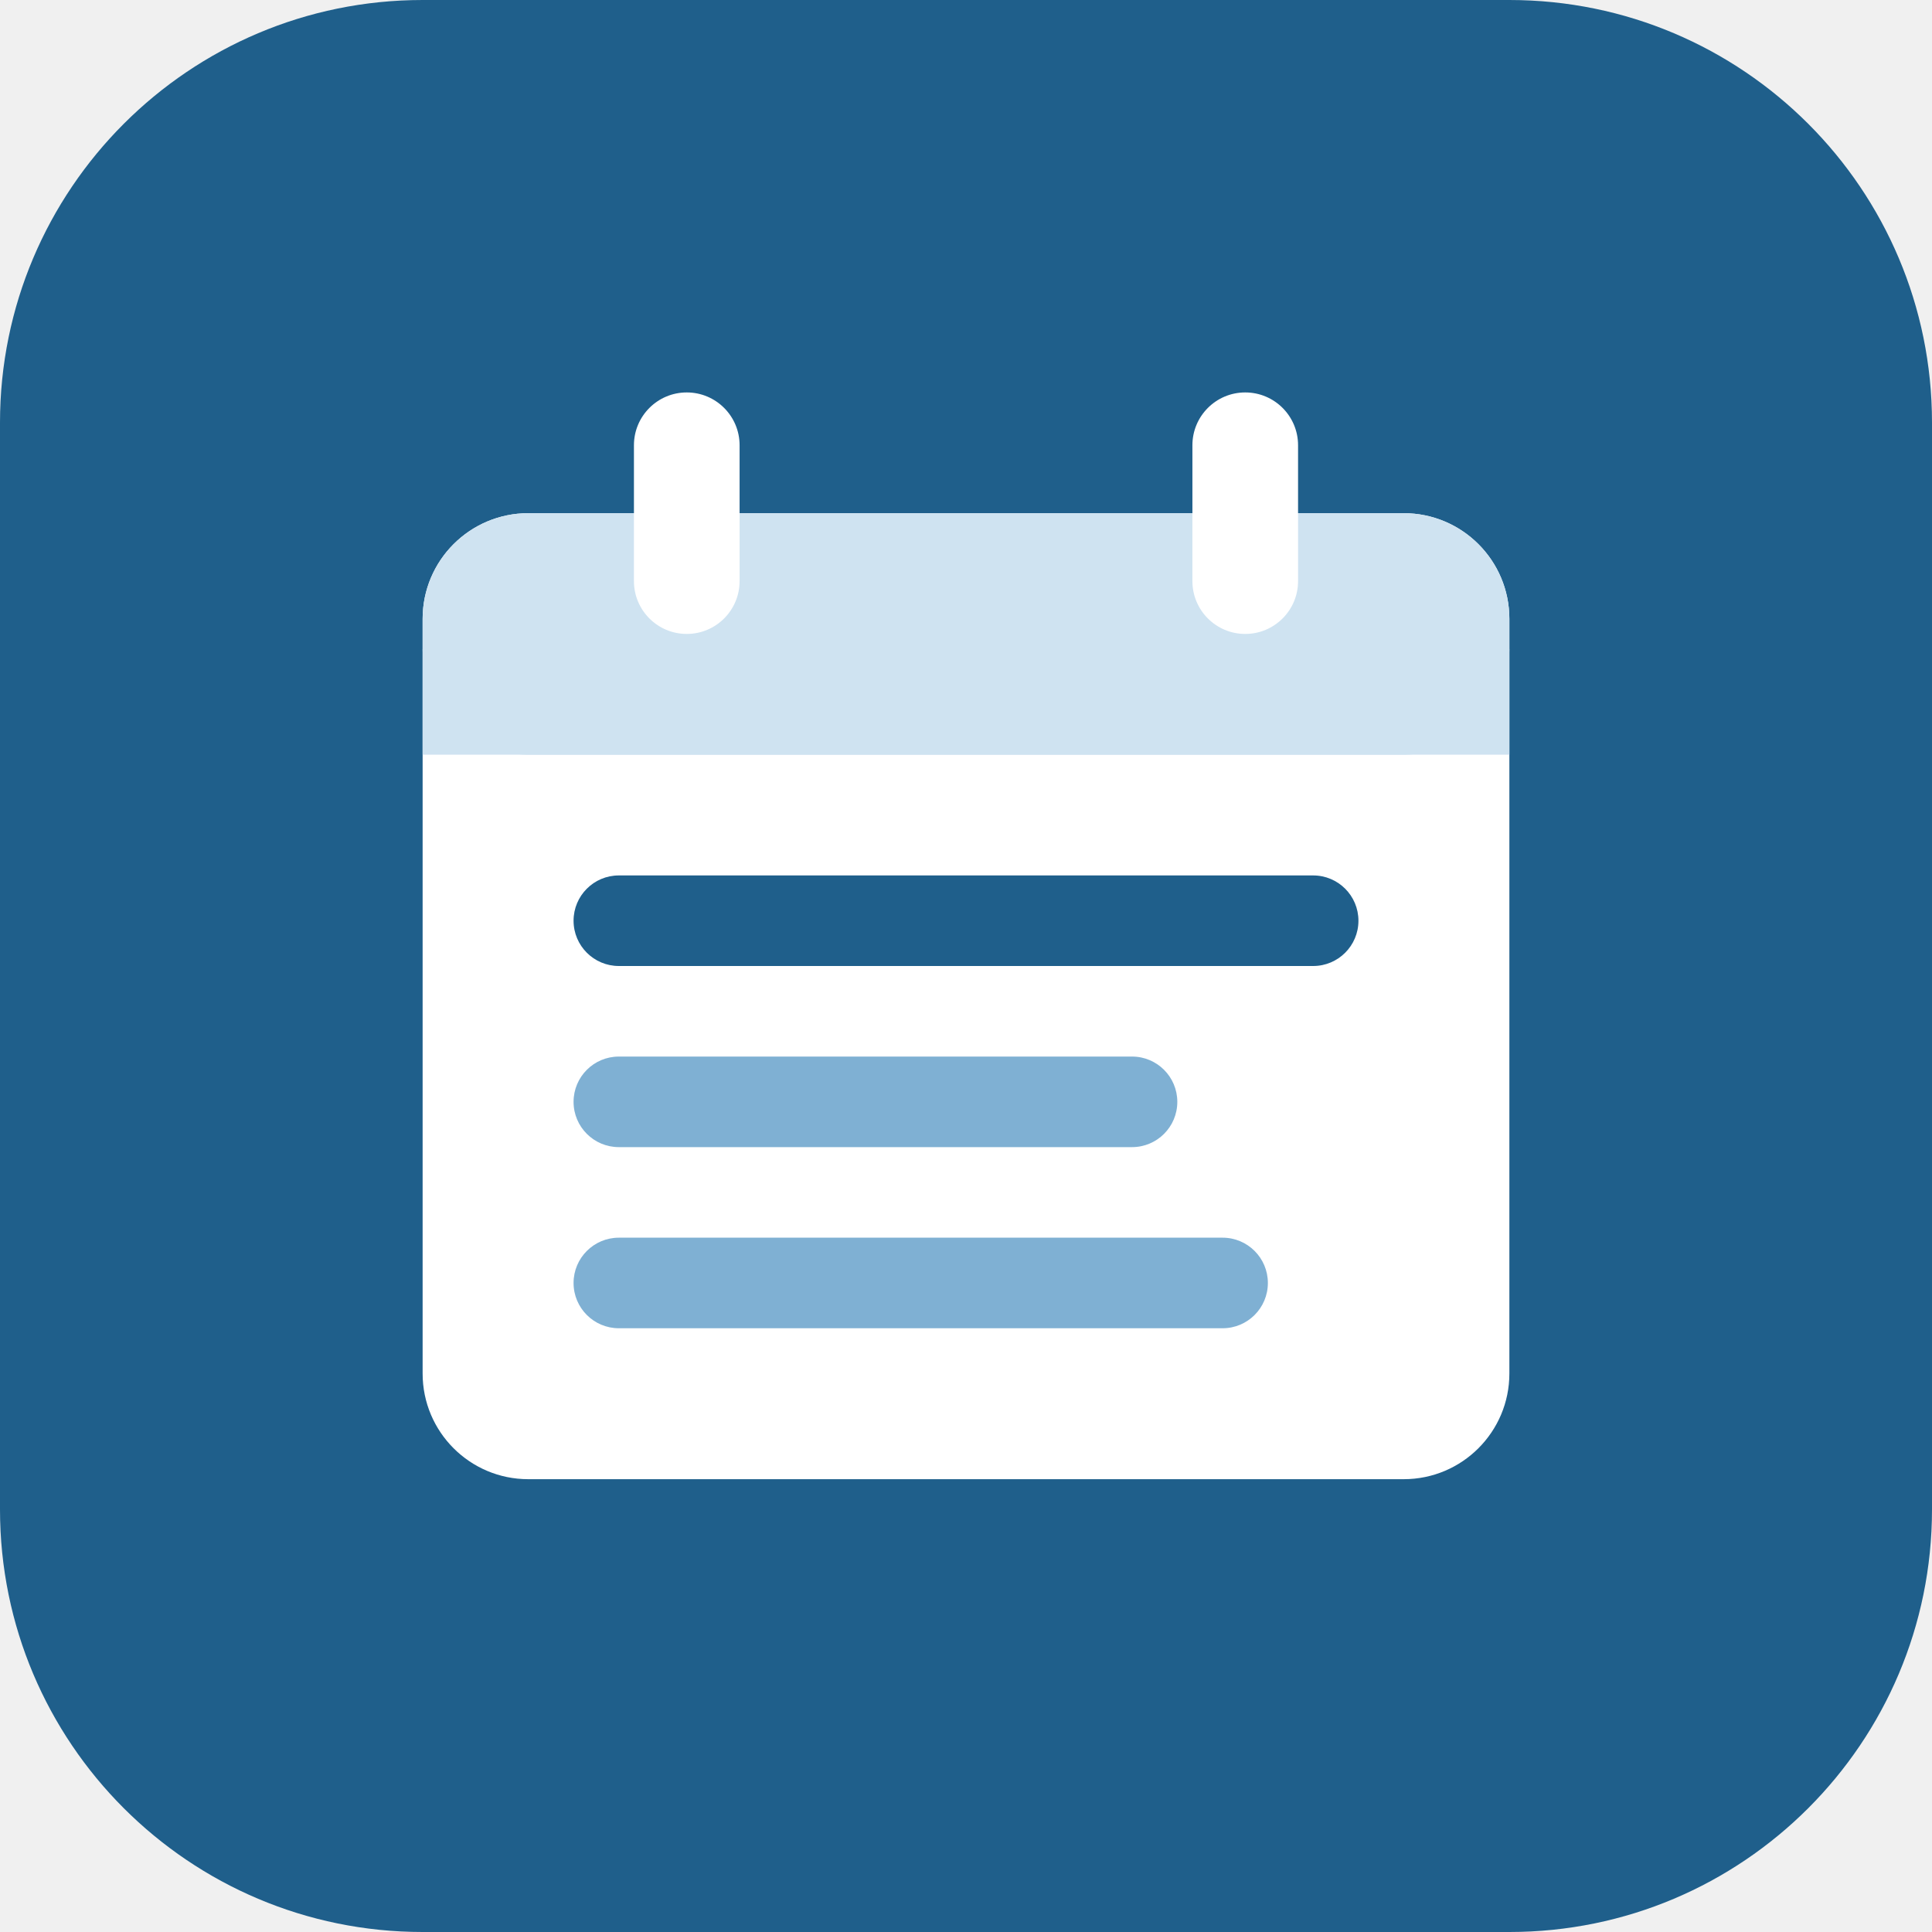
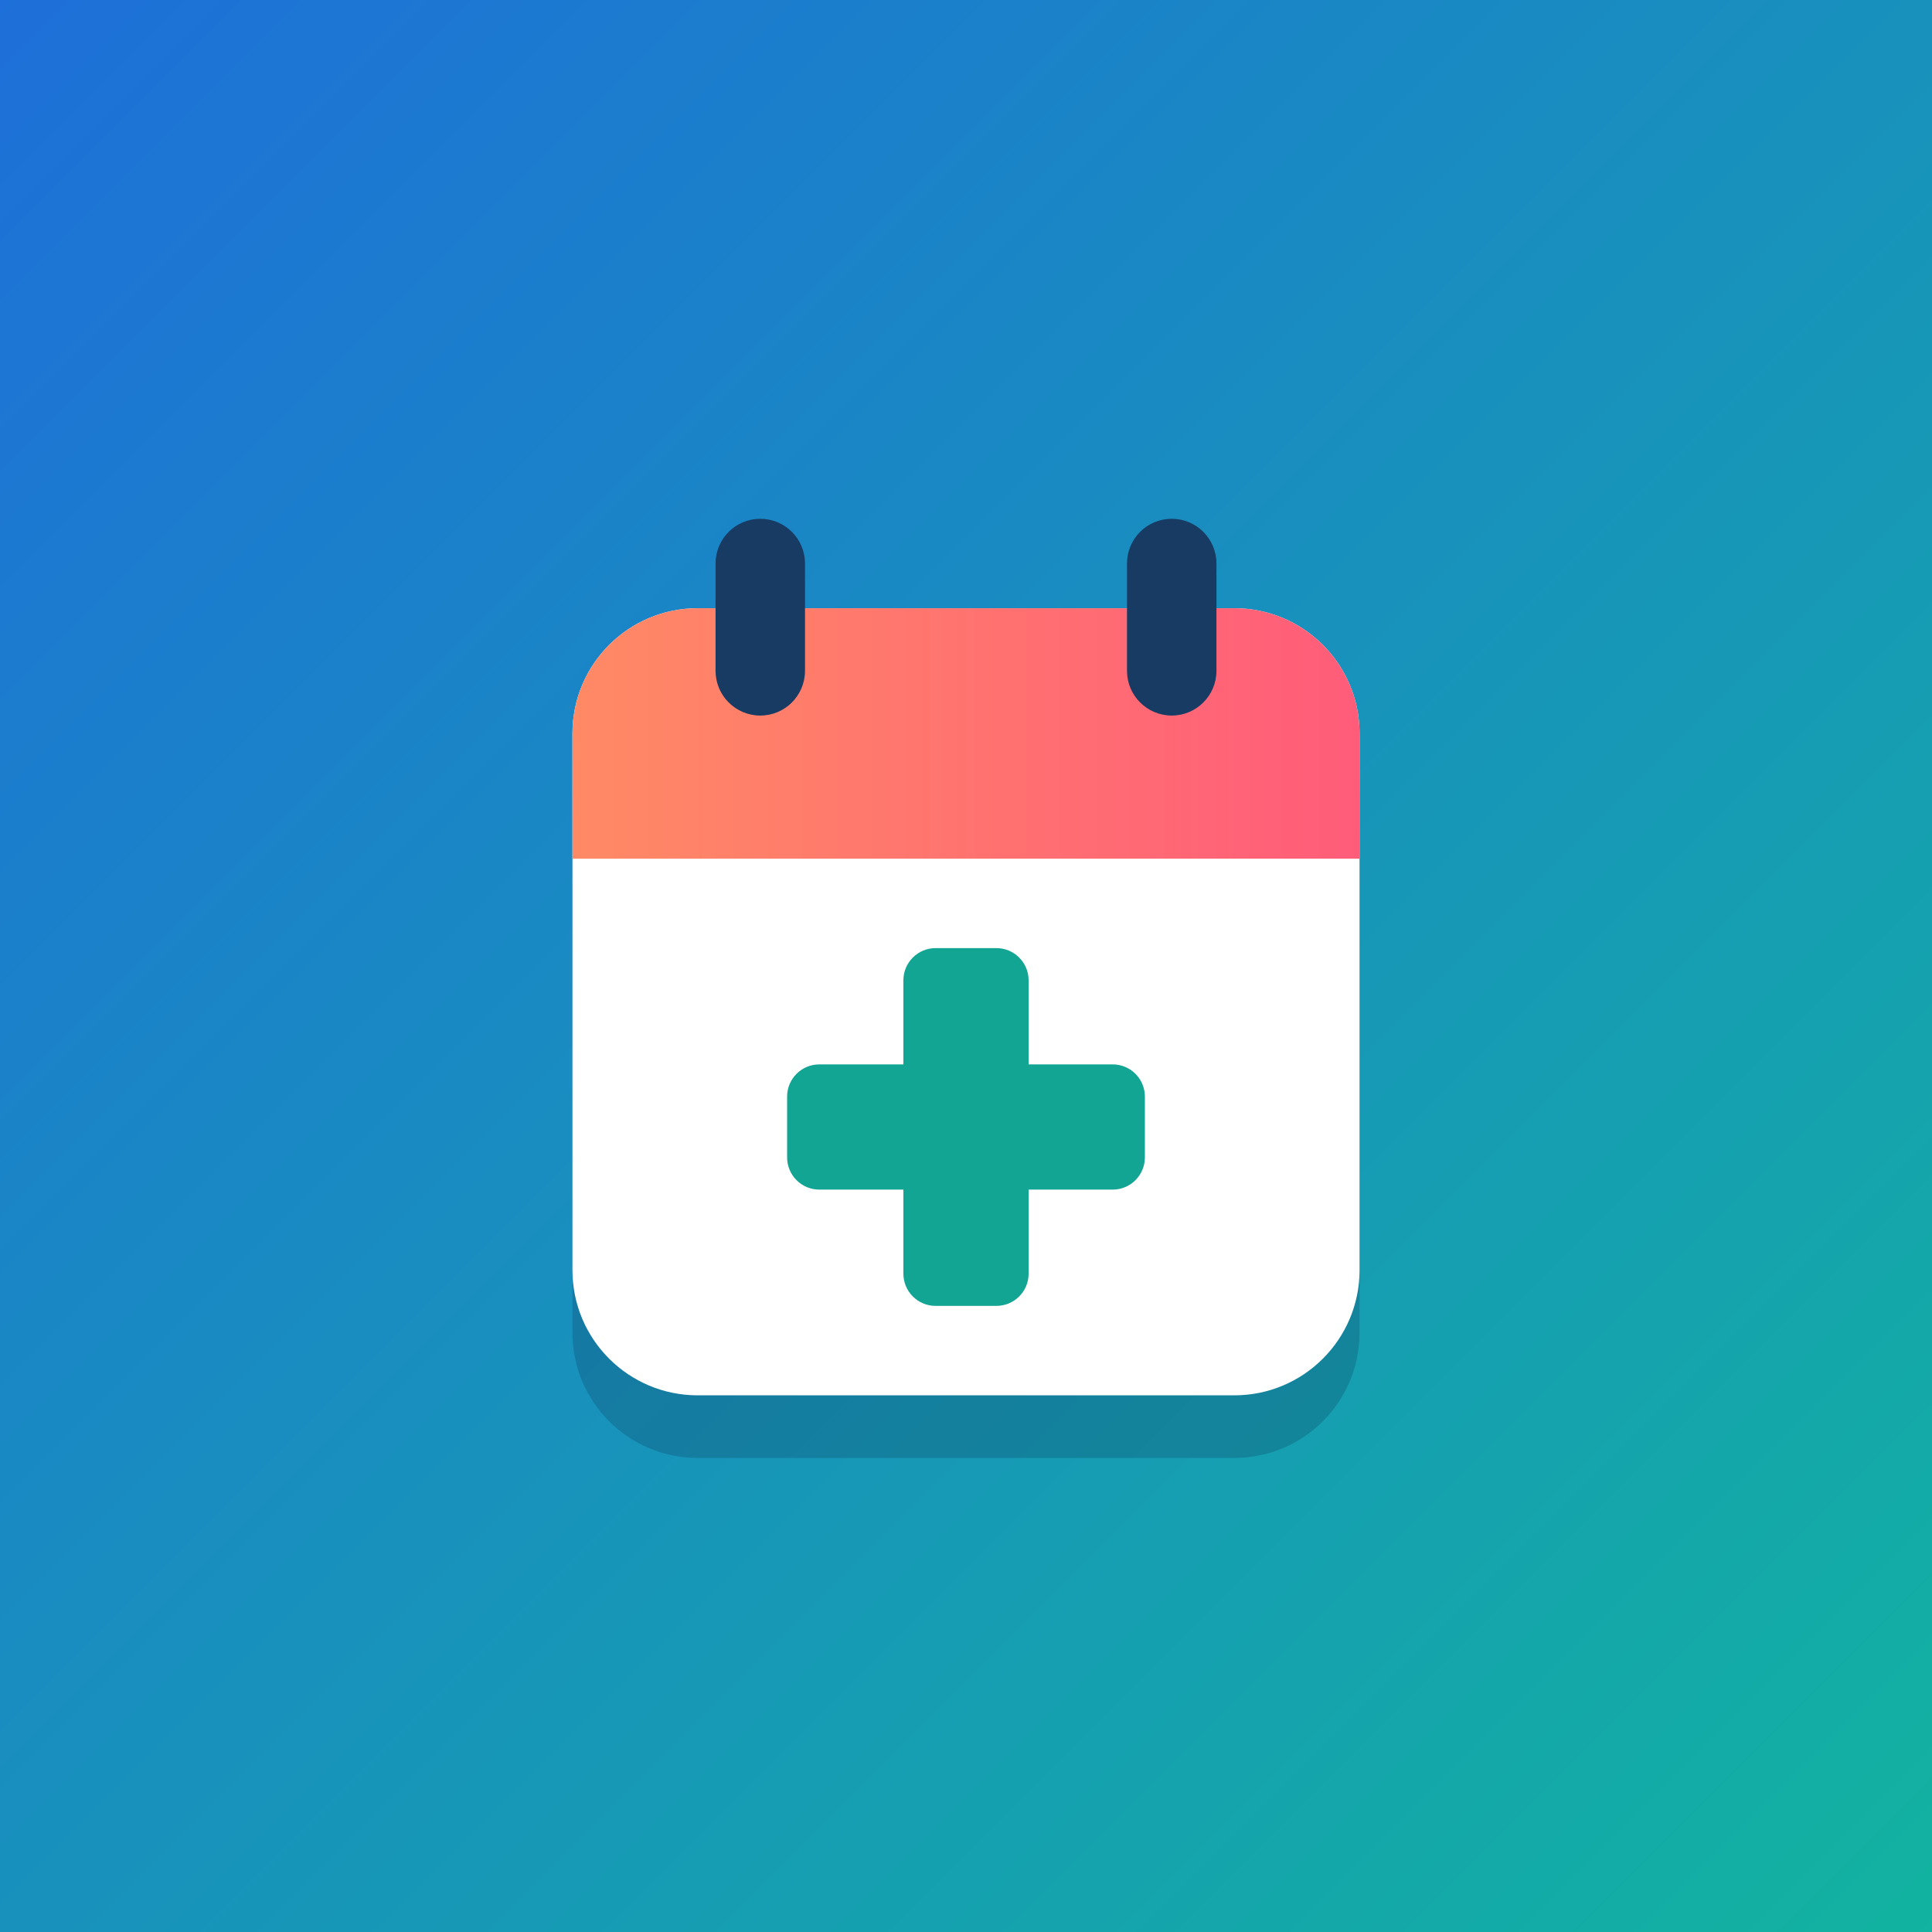
- <svg xmlns="http://www.w3.org/2000/svg" viewBox="0 0 512 512">
-   <rect width="512" height="512" rx="112" fill="#1f5f8b" />
-   <rect x="112" y="136" width="288" height="256" rx="28" fill="#fff" />
-   <rect x="112" y="136" width="288" height="64" rx="28" fill="#cfe3f1" />
-   <rect x="112" y="172" width="288" height="28" fill="#cfe3f1" />
-   <rect x="168" y="104" width="28" height="64" rx="14" fill="#fff" />
-   <rect x="316" y="104" width="28" height="64" rx="14" fill="#fff" />
-   <rect x="152" y="232" width="208" height="24" rx="12" fill="#1f5f8b" />
-   <rect x="152" y="280" width="160" height="24" rx="12" fill="#7fb0d3" />
-   <rect x="152" y="328" width="184" height="24" rx="12" fill="#7fb0d3" />
+ <svg xmlns="http://www.w3.org/2000/svg" viewBox="0 0 108 108">
+   <defs>
+     <linearGradient id="bg" x1="0" y1="0" x2="1" y2="1">
+       <stop offset="0" stop-color="#1E6FD9" />
+       <stop offset="1" stop-color="#12B3A0" />
+     </linearGradient>
+     <linearGradient id="head" x1="0" y1="0" x2="1" y2="0">
+       <stop offset="0" stop-color="#FF8A65" />
+       <stop offset="1" stop-color="#FF5C7A" />
+     </linearGradient>
+   </defs>
+   <rect width="108" height="108" fill="url(#bg)" />
+   <rect x="32" y="37.5" width="44" height="44" rx="7" fill="#0B2A4A" fill-opacity="0.22" />
+   <rect x="32" y="34" width="44" height="44" rx="7" fill="#FFFFFF" />
+   <path d="M39 34h30a7 7 0 0 1 7 7v7H32v-7a7 7 0 0 1 7-7z" fill="url(#head)" />
+   <rect x="40" y="29" width="5" height="11" rx="2.5" fill="#173B63" />
+   <rect x="63" y="29" width="5" height="11" rx="2.5" fill="#173B63" />
+   <rect x="50.5" y="53" width="7" height="20" rx="1.8" fill="#12A594" />
+   <rect x="44" y="59.5" width="20" height="7" rx="1.8" fill="#12A594" />
</svg>
